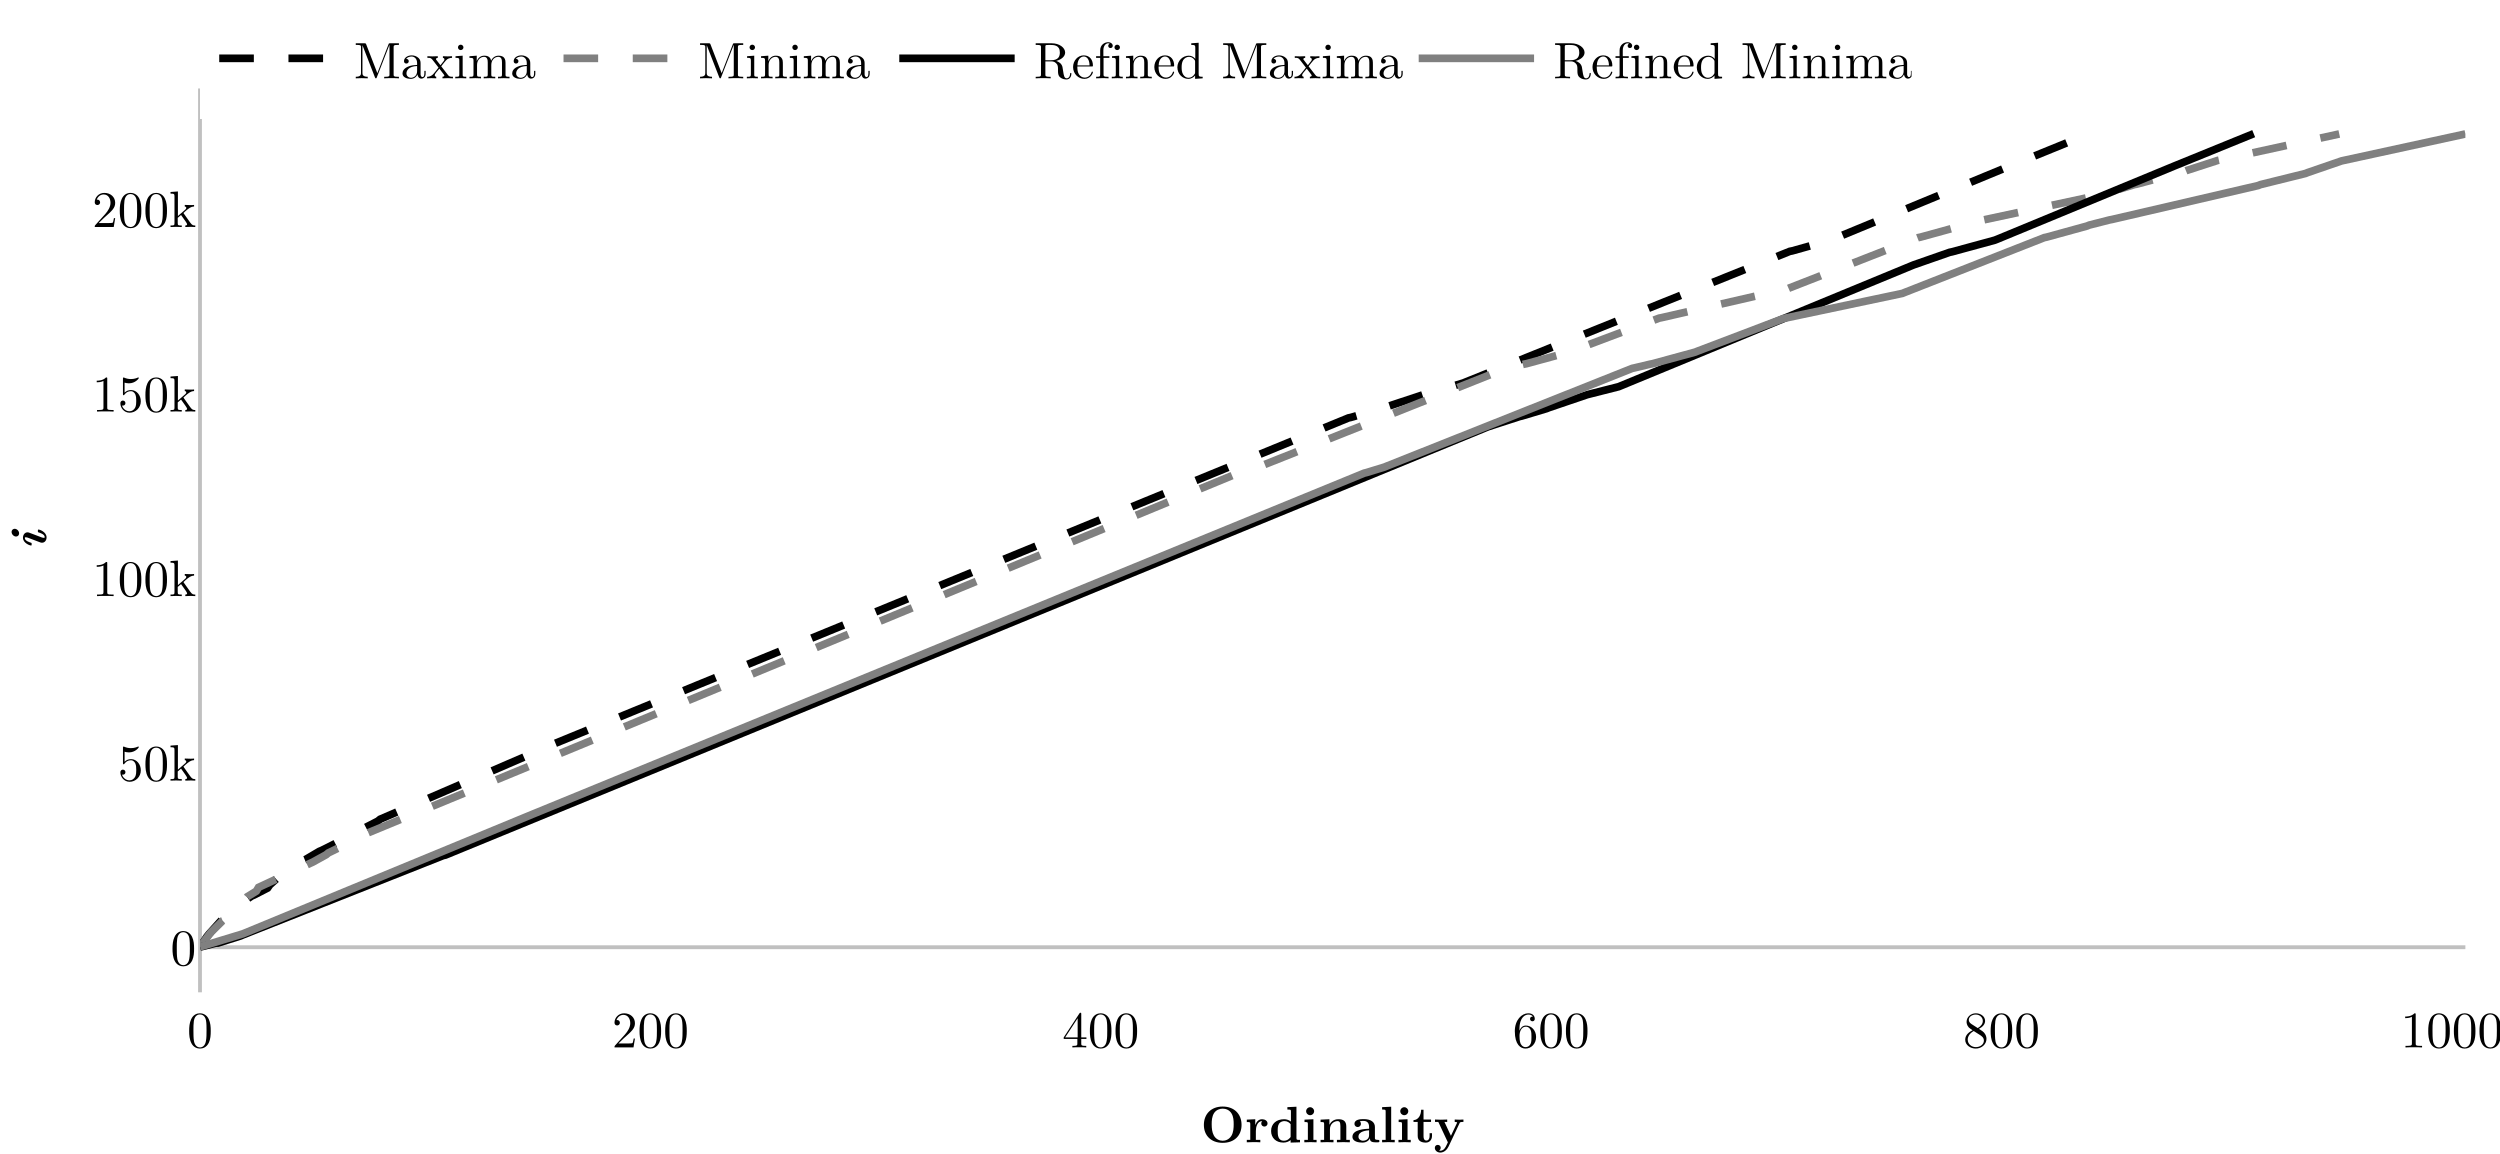
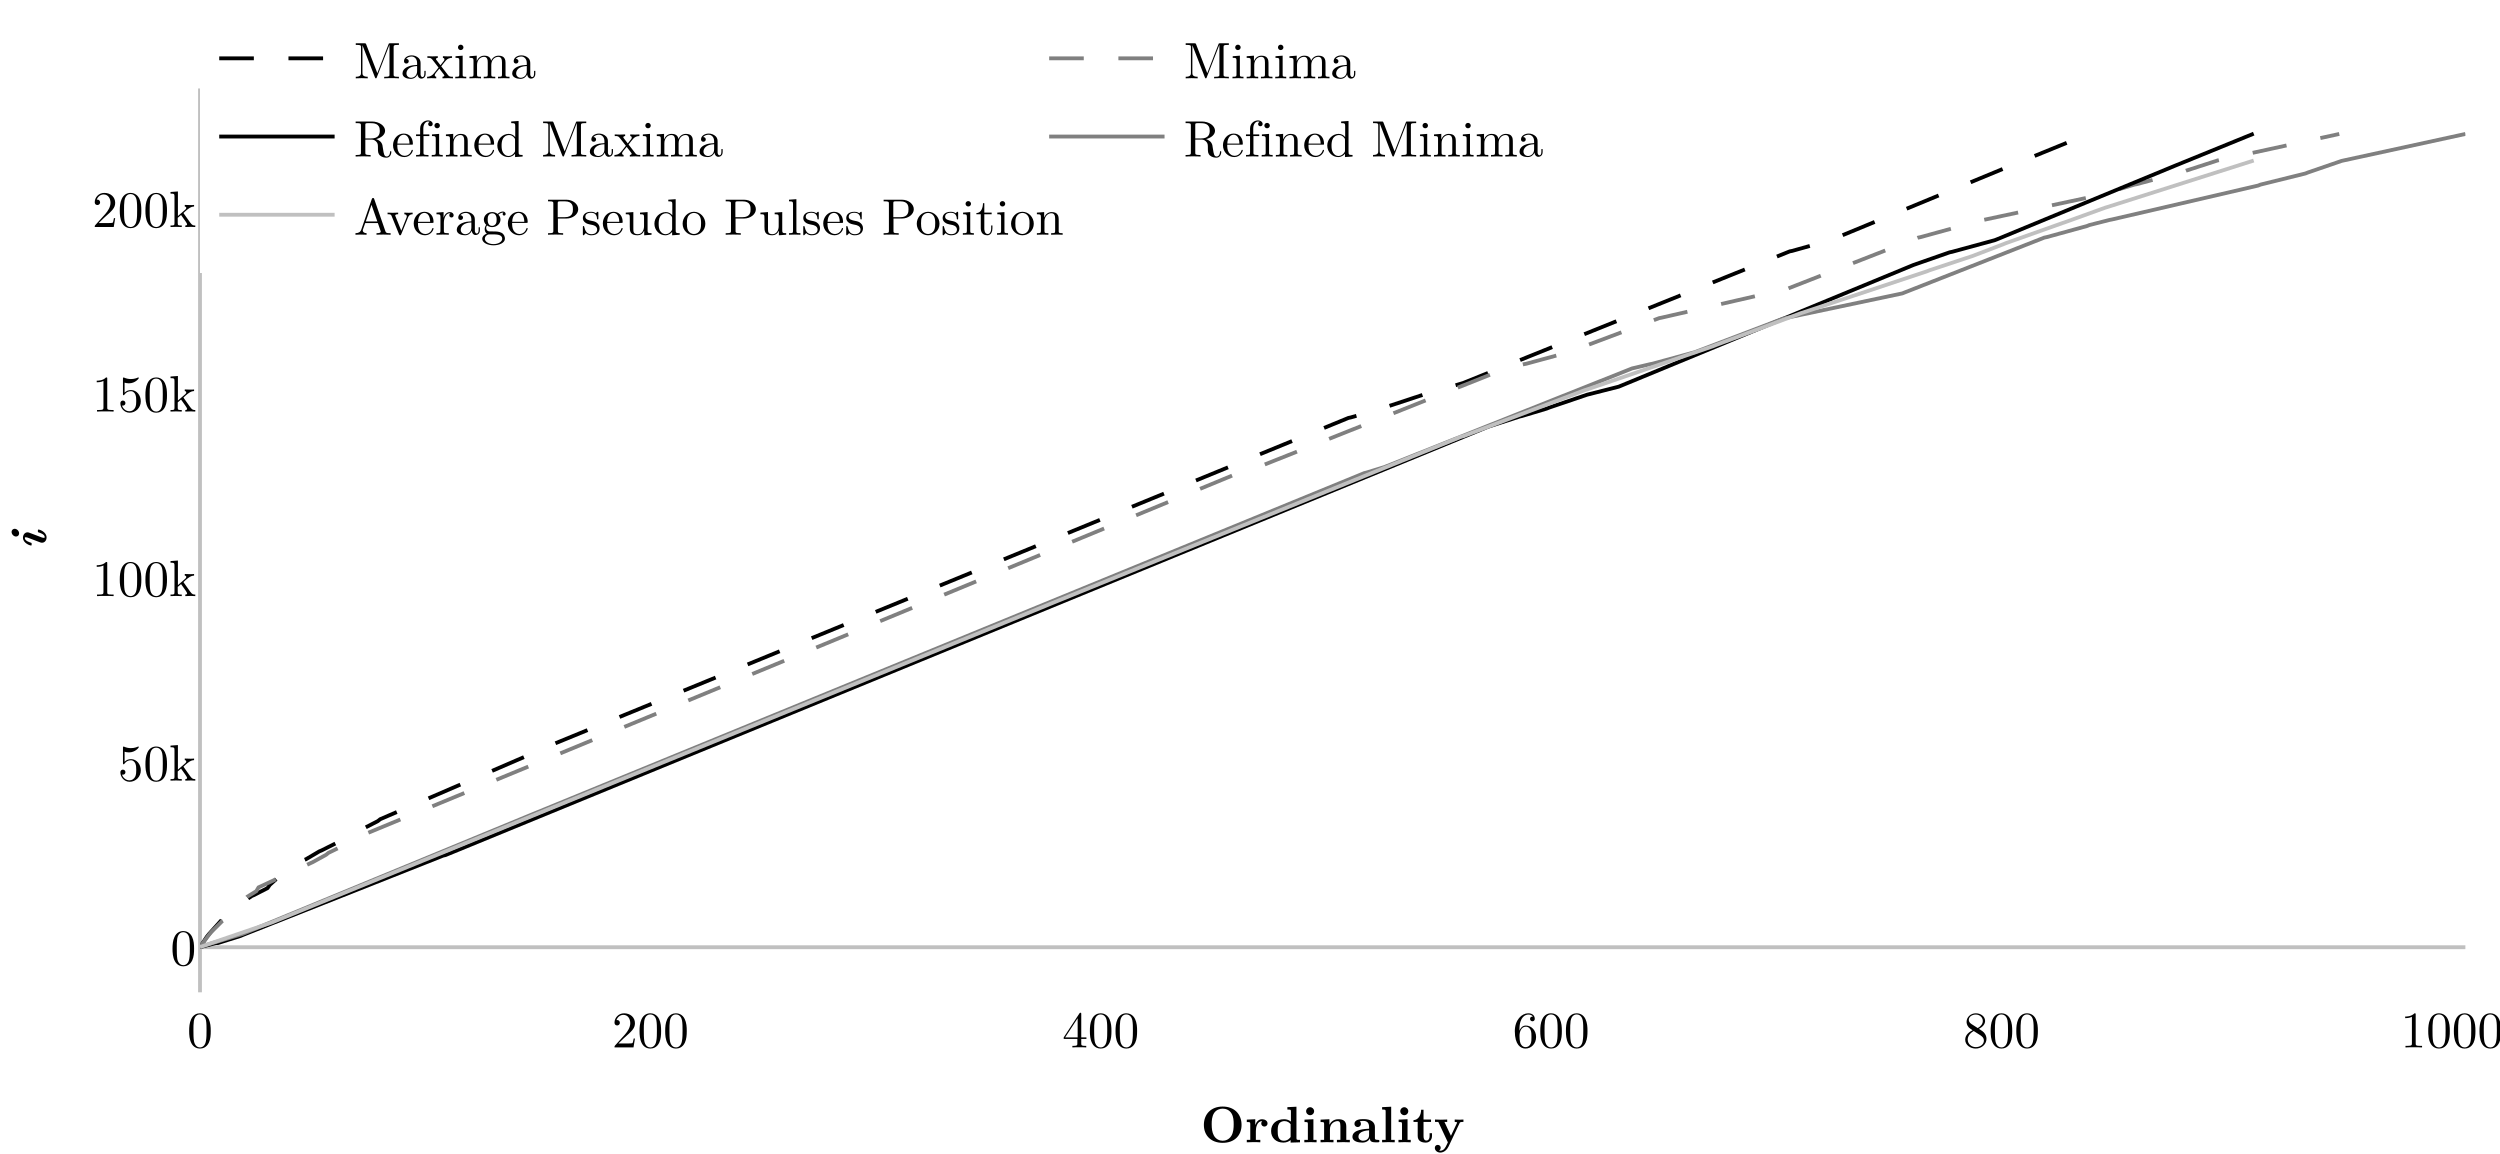
<svg xmlns="http://www.w3.org/2000/svg" class="main-svg" width="650" height="300" style="" viewBox="0 0 650 300">
  <rect x="0" y="0" width="650" height="300" style="fill: rgb(255, 255, 255); fill-opacity: 1;" />
-   <defs id="defs-cbe9ae">
+   <defs id="defs-9a10f5">
    <g class="clips">
-       <clipPath id="clipcbe9aexyplot" class="plotclip">
+       <clipPath id="clip9a10f5xyplot" class="plotclip">
        <rect width="589" height="235" />
      </clipPath>
-       <clipPath class="axesclip" id="clipcbe9aex">
+       <clipPath class="axesclip" id="clip9a10f5x">
        <rect x="52" y="0" width="589" height="300" />
      </clipPath>
-       <clipPath class="axesclip" id="clipcbe9aey">
+       <clipPath class="axesclip" id="clip9a10f5y">
        <rect x="0" y="23" width="650" height="235" />
      </clipPath>
-       <clipPath class="axesclip" id="clipcbe9aexy">
+       <clipPath class="axesclip" id="clip9a10f5xy">
        <rect x="52" y="23" width="589" height="235" />
      </clipPath>
    </g>
    <g class="gradients" />
  </defs>
  <g class="bglayer" />
  <g class="layer-below">
    <g class="imagelayer" />
    <g class="shapelayer" />
  </g>
  <g class="cartesianlayer">
    <g class="subplot xy">
      <g class="layer-subplot">
        <g class="shapelayer" />
        <g class="imagelayer" />
      </g>
      <g class="gridlayer">
        <g class="x" />
        <g class="y" />
      </g>
      <g class="zerolinelayer">
        <path class="xzl zl crisp" transform="translate(52,0)" d="M0,23v235" style="stroke: rgb(192, 192, 192); stroke-opacity: 1; stroke-width: 1px;" />
        <path class="yzl zl crisp" transform="translate(0,246.28)" d="M52,0h589" style="stroke: rgb(192, 192, 192); stroke-opacity: 1; stroke-width: 1px;" />
      </g>
      <path class="xlines-below" />
      <path class="ylines-below" />
      <g class="overlines-below" />
      <g class="xaxislayer-below" />
      <g class="yaxislayer-below" />
      <g class="overaxes-below" />
-       <g class="plot" transform="translate(52, 23)" clip-path="url('#clipcbe9aexyplot')">
+       <g class="plot" transform="translate(52, 23)" clip-path="url('#clip9a10f5xyplot')">
        <g class="scatterlayer mlayer">
-           <g class="trace scatter trace7ca8fc" style="stroke-miterlimit: 2; opacity: 1;">
-             <g class="fills" />
-             <g class="errorbars" />
-             <g class="lines">
-               <path class="js-line" d="M0,223.25L1.76,220.58L2.34,219.85L8.2,213.34L8.78,213.1L13.47,209.95L14.05,209.71L17.56,207.9L18.15,207.06L19.91,205.48L20.49,205.24L26.93,200.66L27.52,200.42L31.03,198.35L31.62,198.11L38.64,194.58L39.23,194.1L46.25,190.48L46.84,190L84.31,173.81L84.9,173.33L298.6,85.66L299.18,85.54L307.97,83L308.55,82.76L318.5,79.47L319.09,79.38L328.46,76.57L329.04,76.33L413.35,42.35L413.94,42.24L423.89,39.45L424.48,39.22L470.73,20.1L471.32,19.86L491.22,11.75" style="vector-effect: non-scaling-stroke; fill: none; stroke: rgb(0, 0, 0); stroke-opacity: 1; stroke-width: 2px; opacity: 1; stroke-dasharray: 9px, 9px;" />
-             </g>
-             <g class="points" />
-             <g class="text" />
-           </g>
-           <g class="trace scatter trace359124" style="stroke-miterlimit: 2; opacity: 1;">
-             <g class="fills" />
-             <g class="errorbars" />
-             <g class="lines">
-               <path class="js-line" d="M0,223.18L2.34,220.04L2.93,219.31L5.85,216.42L6.44,216.18L8.78,212.79L9.37,212.31L11.71,210.86L12.3,210.14L14.64,208.7L15.22,207.72L28.69,201.44L29.27,201.18L32.79,199.24L33.37,198.76L42.74,194.18L43.33,193.69L269.91,100.01L270.5,99.87L275.18,98.43L275.76,98.19L339.58,72.78L340.17,72.65L344.27,71.68L344.85,71.57L355.98,68.54L356.56,68.3L379.4,59.71L379.98,59.6L412.77,52.08L413.35,51.83L446.73,38.78L447.31,38.66L457.85,35.76L458.44,35.52L463.12,34.31L463.71,34.18L494.74,27.54L495.32,27.3L502.93,25L503.52,24.89L515.81,21.61L516.4,21.37L524.6,18.71L525.18,18.59L556.21,11.83" style="vector-effect: non-scaling-stroke; fill: none; stroke: rgb(128, 128, 128); stroke-opacity: 1; stroke-width: 2px; opacity: 1; stroke-dasharray: 9px, 9px;" />
-             </g>
-             <g class="points" />
-             <g class="text" />
-           </g>
-           <g class="trace scatter trace20388b" style="stroke-miterlimit: 2; opacity: 1;">
-             <g class="fills" />
-             <g class="errorbars" />
-             <g class="lines">
-               <path class="js-line" d="M0,223.25L4.1,222.21L4.68,222.19L10.54,220.34L11.12,220.09L63.23,199.45L63.82,199.32L334.31,88.2L334.9,87.96L343.1,85.3L343.68,85.17L350.12,83.24L350.71,83L360.66,79.62L361.25,79.47L368.86,77.54L369.44,77.3L444.97,46.11L445.56,45.87L454.92,42.6L455.51,42.48L466.63,39.45L467.22,39.22L513.47,20.1L514.06,19.86L533.96,11.75" style="vector-effect: non-scaling-stroke; fill: none; stroke: rgb(0, 0, 0); stroke-opacity: 1; stroke-width: 2px; opacity: 1;" />
-             </g>
-             <g class="points" />
-             <g class="text" />
-           </g>
-           <g class="trace scatter trace5f879b" style="stroke-miterlimit: 2; opacity: 1;">
-             <g class="fills" />
-             <g class="errorbars" />
-             <g class="lines">
-               <path class="js-line" d="M0,223.18L11.12,219.8L11.71,219.56L86.65,188.62L87.24,188.38L302.7,100.01L303.28,99.87L307.97,98.43L308.55,98.19L372.37,72.78L372.96,72.65L377.05,71.68L377.64,71.57L388.76,68.54L389.35,68.3L411.6,59.84L412.18,59.71L442.63,53.28L443.21,53.04L479.51,38.78L480.1,38.66L490.64,35.76L491.22,35.52L496.49,34.18L497.08,34.07L535.14,25.24L535.72,25L547.43,22.1L548.02,21.86L556.8,18.84L557.38,18.71L589,11.83" style="vector-effect: non-scaling-stroke; fill: none; stroke: rgb(128, 128, 128); stroke-opacity: 1; stroke-width: 2px; opacity: 1;" />
+           <g class="trace scatter trace0c7f94" style="stroke-miterlimit: 2; opacity: 1;">
+             <g class="fills" />
+             <g class="errorbars" />
+             <g class="lines">
+               <path class="js-line" d="M0,223.25L1.76,220.58L2.34,219.85L8.2,213.34L8.78,213.1L13.47,209.95L14.05,209.71L17.56,207.9L18.15,207.06L19.91,205.48L20.49,205.24L26.93,200.66L27.52,200.42L31.03,198.35L31.62,198.11L38.64,194.58L39.23,194.1L46.25,190.48L46.84,190L84.31,173.81L84.9,173.33L298.6,85.66L299.18,85.54L307.97,83L308.55,82.76L318.5,79.47L319.09,79.38L328.46,76.57L329.04,76.33L413.35,42.35L413.94,42.24L423.89,39.45L424.48,39.22L470.73,20.1L471.32,19.86L491.22,11.75" style="vector-effect: non-scaling-stroke; fill: none; stroke: rgb(0, 0, 0); stroke-opacity: 1; stroke-width: 1px; opacity: 1; stroke-dasharray: 9px, 9px;" />
+             </g>
+             <g class="points" />
+             <g class="text" />
+           </g>
+           <g class="trace scatter tracebe2074" style="stroke-miterlimit: 2; opacity: 1;">
+             <g class="fills" />
+             <g class="errorbars" />
+             <g class="lines">
+               <path class="js-line" d="M0,223.18L2.34,220.04L2.93,219.31L5.85,216.42L6.44,216.18L8.78,212.79L9.37,212.31L11.71,210.86L12.3,210.14L14.64,208.7L15.22,207.72L28.69,201.44L29.27,201.18L32.79,199.24L33.37,198.76L42.74,194.18L43.33,193.69L269.91,100.01L270.5,99.87L275.18,98.43L275.76,98.19L339.58,72.78L340.17,72.65L344.27,71.68L344.85,71.57L355.98,68.54L356.56,68.3L379.4,59.71L379.98,59.6L412.77,52.08L413.35,51.83L446.73,38.78L447.31,38.66L457.85,35.76L458.44,35.52L463.12,34.31L463.71,34.18L494.74,27.54L495.32,27.3L502.93,25L503.52,24.89L515.81,21.61L516.4,21.37L524.6,18.71L525.18,18.59L556.21,11.83" style="vector-effect: non-scaling-stroke; fill: none; stroke: rgb(128, 128, 128); stroke-opacity: 1; stroke-width: 1px; opacity: 1; stroke-dasharray: 9px, 9px;" />
+             </g>
+             <g class="points" />
+             <g class="text" />
+           </g>
+           <g class="trace scatter trace2c6c45" style="stroke-miterlimit: 2; opacity: 1;">
+             <g class="fills" />
+             <g class="errorbars" />
+             <g class="lines">
+               <path class="js-line" d="M0,223.25L4.1,222.21L4.68,222.19L10.54,220.34L11.12,220.09L63.23,199.45L63.82,199.32L334.31,88.2L334.9,87.96L343.1,85.3L343.68,85.17L350.12,83.24L350.71,83L360.66,79.62L361.25,79.47L368.86,77.54L369.44,77.3L444.97,46.11L445.56,45.87L454.92,42.6L455.51,42.48L466.63,39.45L467.22,39.22L513.47,20.1L514.06,19.86L533.96,11.75" style="vector-effect: non-scaling-stroke; fill: none; stroke: rgb(0, 0, 0); stroke-opacity: 1; stroke-width: 1px; opacity: 1;" />
+             </g>
+             <g class="points" />
+             <g class="text" />
+           </g>
+           <g class="trace scatter tracec50ddf" style="stroke-miterlimit: 2; opacity: 1;">
+             <g class="fills" />
+             <g class="errorbars" />
+             <g class="lines">
+               <path class="js-line" d="M0,223.18L11.12,219.8L11.71,219.56L86.65,188.62L87.24,188.38L302.7,100.01L303.28,99.87L307.97,98.43L308.55,98.19L372.37,72.78L372.96,72.65L377.05,71.68L377.64,71.57L388.76,68.54L389.35,68.3L411.6,59.84L412.18,59.71L442.63,53.28L443.21,53.04L479.51,38.78L480.1,38.66L490.64,35.76L491.22,35.52L496.49,34.18L497.08,34.07L535.14,25.24L535.72,25L547.43,22.1L548.02,21.86L556.8,18.84L557.38,18.71L589,11.83" style="vector-effect: non-scaling-stroke; fill: none; stroke: rgb(128, 128, 128); stroke-opacity: 1; stroke-width: 1px; opacity: 1;" />
+             </g>
+             <g class="points" />
+             <g class="text" />
+           </g>
+           <g class="trace scatter tracee0a10f" style="stroke-miterlimit: 2; opacity: 1;">
+             <g class="fills" />
+             <g class="errorbars" />
+             <g class="lines">
+               <path class="js-line" d="M0,223.22L18.74,216.81L19.32,216.57L220.14,134.4L220.73,134.15L327.87,90.54L328.46,90.4L360.07,78.43L360.66,78.25L393.45,66.99L394.03,66.75L416.28,58.41L416.87,58.23L449.07,47.52L449.65,47.28L460.19,43.78L460.78,43.59L468.98,40.45L469.56,40.21L484.2,35.01L484.78,34.82L495.32,31.01L495.91,30.83L533.96,18.74" style="vector-effect: non-scaling-stroke; fill: none; stroke: rgb(192, 192, 192); stroke-opacity: 1; stroke-width: 1px; opacity: 1;" />
            </g>
            <g class="points" />
            <g class="text" />
          </g>
        </g>
      </g>
      <g class="overplot" />
      <path class="xlines-above crisp" d="M0,0" style="fill: none;" />
      <path class="ylines-above crisp" d="M0,0" style="fill: none;" />
      <g class="overlines-above" />
      <g class="xaxislayer-above">
        <g class="xtick">
          <text text-anchor="middle" x="0" y="272.333" transform="translate(52,0)" style="font-family: 'Latin Modern Roman'; font-size: 13.333px; fill: rgb(0, 0, 0); fill-opacity: 1; white-space: pre;">0</text>
        </g>
        <g class="xtick">
          <text text-anchor="middle" x="0" y="272.333" transform="translate(169.1,0)" style="font-family: 'Latin Modern Roman'; font-size: 13.333px; fill: rgb(0, 0, 0); fill-opacity: 1; white-space: pre;">200</text>
        </g>
        <g class="xtick">
          <text text-anchor="middle" x="0" y="272.333" transform="translate(286.19,0)" style="font-family: 'Latin Modern Roman'; font-size: 13.333px; fill: rgb(0, 0, 0); fill-opacity: 1; white-space: pre;">400</text>
        </g>
        <g class="xtick">
          <text text-anchor="middle" x="0" y="272.333" transform="translate(403.29,0)" style="font-family: 'Latin Modern Roman'; font-size: 13.333px; fill: rgb(0, 0, 0); fill-opacity: 1; white-space: pre;">600</text>
        </g>
        <g class="xtick">
          <text text-anchor="middle" x="0" y="272.333" transform="translate(520.39,0)" style="font-family: 'Latin Modern Roman'; font-size: 13.333px; fill: rgb(0, 0, 0); fill-opacity: 1; white-space: pre;">800</text>
        </g>
        <g class="xtick">
          <text text-anchor="middle" x="0" y="272.333" transform="translate(637.49,0)" style="font-family: 'Latin Modern Roman'; font-size: 13.333px; fill: rgb(0, 0, 0); fill-opacity: 1; white-space: pre;">1000</text>
        </g>
      </g>
      <g class="yaxislayer-above">
        <g class="ytick">
          <text text-anchor="end" x="51" y="4.667" transform="translate(0,246.28)" style="font-family: 'Latin Modern Roman'; font-size: 13.333px; fill: rgb(0, 0, 0); fill-opacity: 1; white-space: pre;">0</text>
        </g>
        <g class="ytick">
          <text text-anchor="end" x="51" y="4.667" transform="translate(0,198.3)" style="font-family: 'Latin Modern Roman'; font-size: 13.333px; fill: rgb(0, 0, 0); fill-opacity: 1; white-space: pre;">50k</text>
        </g>
        <g class="ytick">
          <text text-anchor="end" x="51" y="4.667" transform="translate(0,150.32)" style="font-family: 'Latin Modern Roman'; font-size: 13.333px; fill: rgb(0, 0, 0); fill-opacity: 1; white-space: pre;">100k</text>
        </g>
        <g class="ytick">
          <text text-anchor="end" x="51" y="4.667" transform="translate(0,102.34)" style="font-family: 'Latin Modern Roman'; font-size: 13.333px; fill: rgb(0, 0, 0); fill-opacity: 1; white-space: pre;">150k</text>
        </g>
        <g class="ytick">
          <text text-anchor="end" x="51" y="4.667" transform="translate(0,54.36)" style="font-family: 'Latin Modern Roman'; font-size: 13.333px; fill: rgb(0, 0, 0); fill-opacity: 1; white-space: pre;">200k</text>
        </g>
      </g>
      <g class="overaxes-above" />
    </g>
  </g>
  <g class="polarlayer" />
  <g class="ternarylayer" />
  <g class="geolayer" />
  <g class="funnelarealayer" />
  <g class="pielayer" />
  <g class="treemaplayer" />
  <g class="sunburstlayer" />
  <g class="glimages" />
-   <defs id="topdefs-cbe9ae">
+   <defs id="topdefs-9a10f5">
    <g class="clips" />
-     <clipPath id="legendcbe9ae">
-       <rect width="445" height="31" x="0" y="0" />
+     <clipPath id="legend9a10f5">
+       <rect width="349" height="71" x="0" y="0" />
    </clipPath>
  </defs>
  <g class="layer-above">
    <g class="imagelayer" />
    <g class="shapelayer" />
  </g>
  <g class="infolayer">
    <g class="legend" pointer-events="all" transform="translate(52, 0)">
-       <rect class="bg" shape-rendering="crispEdges" style="stroke: rgb(68, 68, 68); stroke-opacity: 1; fill: rgb(255, 255, 255); fill-opacity: 1; stroke-width: 0px;" width="445" height="31" x="0" y="0" />
-       <g class="scrollbox" transform="translate(0, 0)" clip-path="url('#legendcbe9ae')">
+       <rect class="bg" shape-rendering="crispEdges" style="stroke: rgb(68, 68, 68); stroke-opacity: 1; fill: rgb(255, 255, 255); fill-opacity: 1; stroke-width: 0px;" width="349" height="71" x="0" y="0" />
+       <g class="scrollbox" transform="translate(0, 0)" clip-path="url('#legend9a10f5')">
        <g class="groups">
          <g class="traces" transform="translate(0, 15.16665)" style="opacity: 1;">
            <text class="legendtext" text-anchor="start" x="40" y="5.2" style="font-family: 'Latin Modern Roman'; font-size: 13.333px; fill: rgb(0, 0, 0); fill-opacity: 1; white-space: pre;">Maxima</text>
            <g class="layers" style="opacity: 1;">
              <g class="legendfill" />
              <g class="legendlines">
-                 <path class="js-line" d="M5,0h30" style="fill: none; stroke: rgb(0, 0, 0); stroke-opacity: 1; stroke-dasharray: 9px, 9px; stroke-width: 2px;" />
+                 <path class="js-line" d="M5,0h30" style="fill: none; stroke: rgb(0, 0, 0); stroke-opacity: 1; stroke-dasharray: 9px, 9px; stroke-width: 1px;" />
              </g>
              <g class="legendsymbols">
                <g class="legendpoints" />
              </g>
            </g>
            <rect class="legendtoggle" x="0" y="-10.167" width="87.016" height="20.333" style="fill: rgb(0, 0, 0); fill-opacity: 0;" />
          </g>
-           <g class="traces" transform="translate(89.51562, 15.16665)" style="opacity: 1;">
+           <g class="traces" transform="translate(215.7812, 15.16665)" style="opacity: 1;">
            <text class="legendtext" text-anchor="start" x="40" y="5.2" style="font-family: 'Latin Modern Roman'; font-size: 13.333px; fill: rgb(0, 0, 0); fill-opacity: 1; white-space: pre;">Minima</text>
            <g class="layers" style="opacity: 1;">
              <g class="legendfill" />
              <g class="legendlines">
-                 <path class="js-line" d="M5,0h30" style="fill: none; stroke: rgb(128, 128, 128); stroke-opacity: 1; stroke-dasharray: 9px, 9px; stroke-width: 2px;" />
+                 <path class="js-line" d="M5,0h30" style="fill: none; stroke: rgb(128, 128, 128); stroke-opacity: 1; stroke-dasharray: 9px, 9px; stroke-width: 1px;" />
              </g>
              <g class="legendsymbols">
                <g class="legendpoints" />
              </g>
            </g>
            <rect class="legendtoggle" x="0" y="-10.167" width="84.797" height="20.333" style="fill: rgb(0, 0, 0); fill-opacity: 0;" />
          </g>
-           <g class="traces" transform="translate(176.8125, 15.16665)" style="opacity: 1;">
+           <g class="traces" transform="translate(0, 35.49994)" style="opacity: 1;">
            <text class="legendtext" text-anchor="start" x="40" y="5.2" style="font-family: 'Latin Modern Roman'; font-size: 13.333px; fill: rgb(0, 0, 0); fill-opacity: 1; white-space: pre;">Refined Maxima</text>
            <g class="layers" style="opacity: 1;">
              <g class="legendfill" />
              <g class="legendlines">
-                 <path class="js-line" d="M5,0h30" style="fill: none; stroke: rgb(0, 0, 0); stroke-opacity: 1; stroke-width: 2px;" />
+                 <path class="js-line" d="M5,0h30" style="fill: none; stroke: rgb(0, 0, 0); stroke-opacity: 1; stroke-width: 1px;" />
              </g>
              <g class="legendsymbols">
                <g class="legendpoints" />
              </g>
            </g>
            <rect class="legendtoggle" x="0" y="-10.167" width="132.547" height="20.333" style="fill: rgb(0, 0, 0); fill-opacity: 0;" />
          </g>
-           <g class="traces" transform="translate(311.8594, 15.16665)" style="opacity: 1;">
+           <g class="traces" transform="translate(215.7812, 35.49994)" style="opacity: 1;">
            <text class="legendtext" text-anchor="start" x="40" y="5.2" style="font-family: 'Latin Modern Roman'; font-size: 13.333px; fill: rgb(0, 0, 0); fill-opacity: 1; white-space: pre;">Refined Minima</text>
            <g class="layers" style="opacity: 1;">
              <g class="legendfill" />
              <g class="legendlines">
-                 <path class="js-line" d="M5,0h30" style="fill: none; stroke: rgb(128, 128, 128); stroke-opacity: 1; stroke-width: 2px;" />
+                 <path class="js-line" d="M5,0h30" style="fill: none; stroke: rgb(128, 128, 128); stroke-opacity: 1; stroke-width: 1px;" />
              </g>
              <g class="legendsymbols">
                <g class="legendpoints" />
              </g>
            </g>
            <rect class="legendtoggle" x="0" y="-10.167" width="130.328" height="20.333" style="fill: rgb(0, 0, 0); fill-opacity: 0;" />
+           </g>
+           <g class="traces" transform="translate(0, 55.83323)" style="opacity: 1;">
+             <text class="legendtext" text-anchor="start" x="40" y="5.2" style="font-family: 'Latin Modern Roman'; font-size: 13.333px; fill: rgb(0, 0, 0); fill-opacity: 1; white-space: pre;">Average Pseudo Pulses Position</text>
+             <g class="layers" style="opacity: 1;">
+               <g class="legendfill" />
+               <g class="legendlines">
+                 <path class="js-line" d="M5,0h30" style="fill: none; stroke: rgb(192, 192, 192); stroke-opacity: 1; stroke-width: 1px;" />
+               </g>
+               <g class="legendsymbols">
+                 <g class="legendpoints" />
+               </g>
+             </g>
+             <rect class="legendtoggle" x="0" y="-10.167" width="213.281" height="20.333" style="fill: rgb(0, 0, 0); fill-opacity: 0;" />
          </g>
        </g>
      </g>
      <rect class="scrollbar" rx="20" ry="3" width="0" height="0" style="fill: rgb(128, 139, 164); fill-opacity: 1;" x="0" y="0" />
    </g>
    <g class="g-gtitle" />
    <g class="g-xtitle" transform="translate(0,-2.67706)">
      <text class="xtitle" x="346.5" y="299.677" text-anchor="middle" style="font-family: 'Latin Modern Roman'; font-size: 13.33px; fill: rgb(0, 0, 0); opacity: 1; font-weight: normal; white-space: pre;">
        <tspan style="font-weight:bold">Ordinality</tspan>
      </text>
    </g>
    <g class="g-ytitle" transform="translate(12.00488,0)">
      <text class="ytitle" transform="rotate(-90,-0.005185,140.5)" x="-0.005" y="140.5" text-anchor="middle" style="font-family: 'Latin Modern Roman'; font-size: 13.33px; fill: rgb(0, 0, 0); opacity: 1; font-weight: normal; white-space: pre;">
        <tspan style="font-weight:bold">
          <tspan style="font-style:italic">i</tspan>
        </tspan>
      </text>
    </g>
  </g>
</svg>
